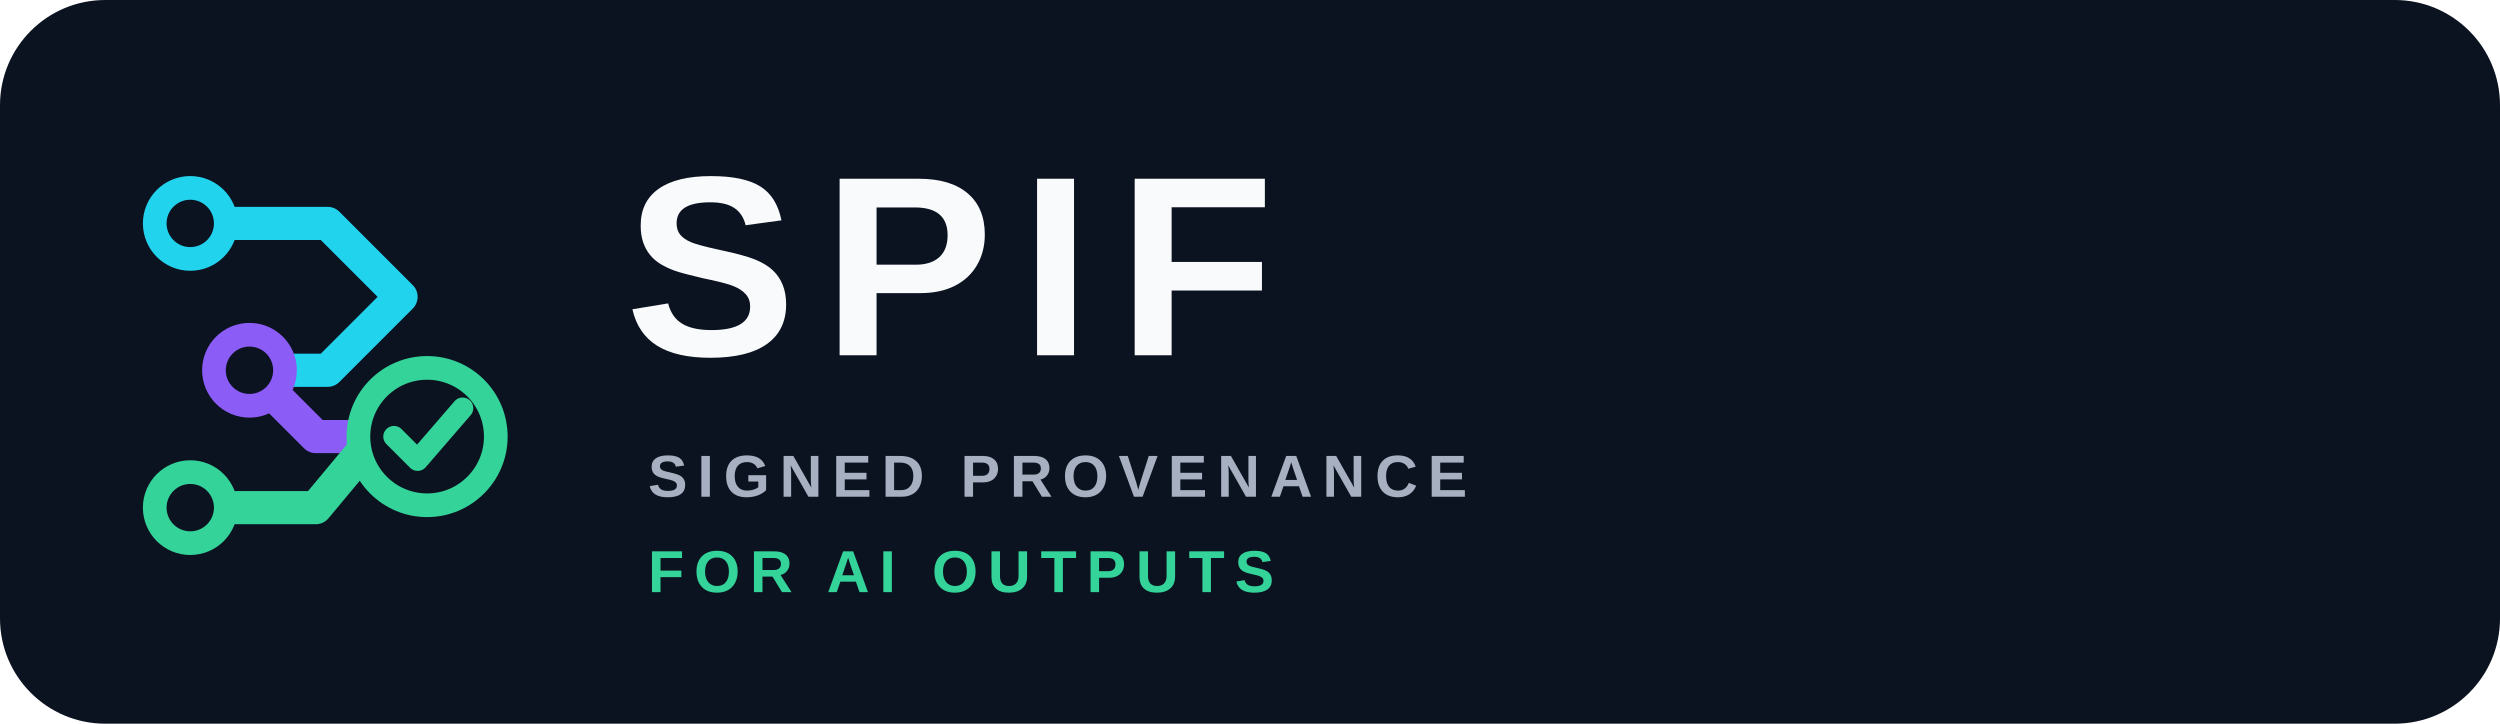
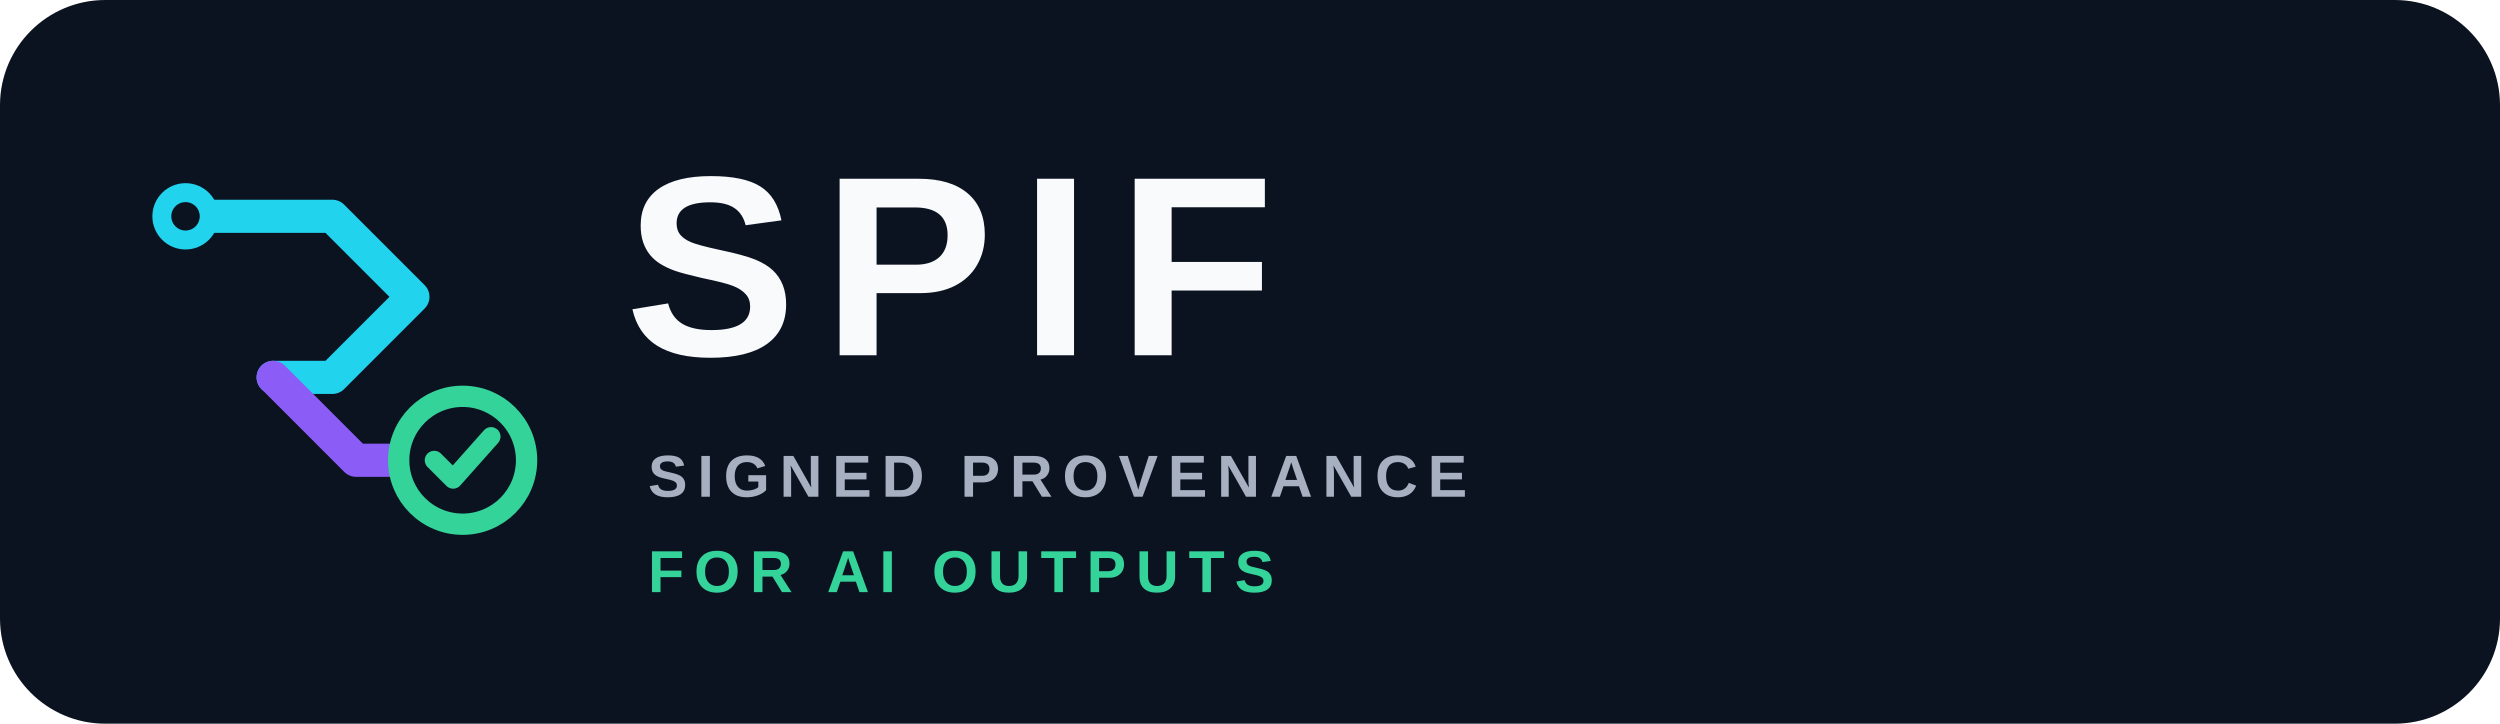
<svg xmlns="http://www.w3.org/2000/svg" viewBox="0 0 760 220" role="img" aria-labelledby="title desc">
  <rect width="760" height="220" rx="32" fill="#0B1220" />
  <g transform="translate(24 24) scale(.72)">
    <g fill="none" stroke-linecap="round" stroke-linejoin="round" stroke-width="14">
-       <path d="M47 61h58l31 31-31 31H72" stroke="#22D3EE" />
-       <path d="M72 123l28 28h47" stroke="#8B5CF6" />
-       <path d="M47 181h53l25-30" stroke="#34D399" />
+       <path d="M45 58h62l34 34-34 34H82" stroke="#22D3EE" />
+       <path d="M82 126l35 35h45" stroke="#8B5CF6" />
    </g>
-     <g fill="#0B1220" stroke-width="10">
-       <circle cx="47" cy="61" r="15" stroke="#22D3EE" />
-       <circle cx="72" cy="123" r="15" stroke="#8B5CF6" />
-       <circle cx="47" cy="181" r="15" stroke="#34D399" />
-       <circle cx="147" cy="151" r="29" stroke="#34D399" />
-     </g>
-     <path d="m133 151 10 10 19-22" fill="none" stroke="#34D399" stroke-linecap="round" stroke-linejoin="round" stroke-width="9" />
+     <circle cx="45" cy="58" r="10" fill="#0B1220" stroke="#22D3EE" stroke-width="8" />
+     <circle cx="162" cy="161" r="27" fill="#0B1220" stroke="#34D399" stroke-width="9" />
+     <path d="m150 161 8 8 16-18" fill="none" stroke="#34D399" stroke-linecap="round" stroke-linejoin="round" stroke-width="8" />
  </g>
  <text x="190" y="108" fill="#F8FAFC" font-family="Arial, Helvetica, sans-serif" font-size="78" font-weight="800" letter-spacing="8">SPIF</text>
  <text x="197" y="151" fill="#A7B0C0" font-family="Arial, Helvetica, sans-serif" font-size="18" font-weight="700" letter-spacing="3">SIGNED PROVENANCE</text>
  <text x="197" y="180" fill="#34D399" font-family="Arial, Helvetica, sans-serif" font-size="18" font-weight="700" letter-spacing="3">FOR AI OUTPUTS</text>
</svg>
